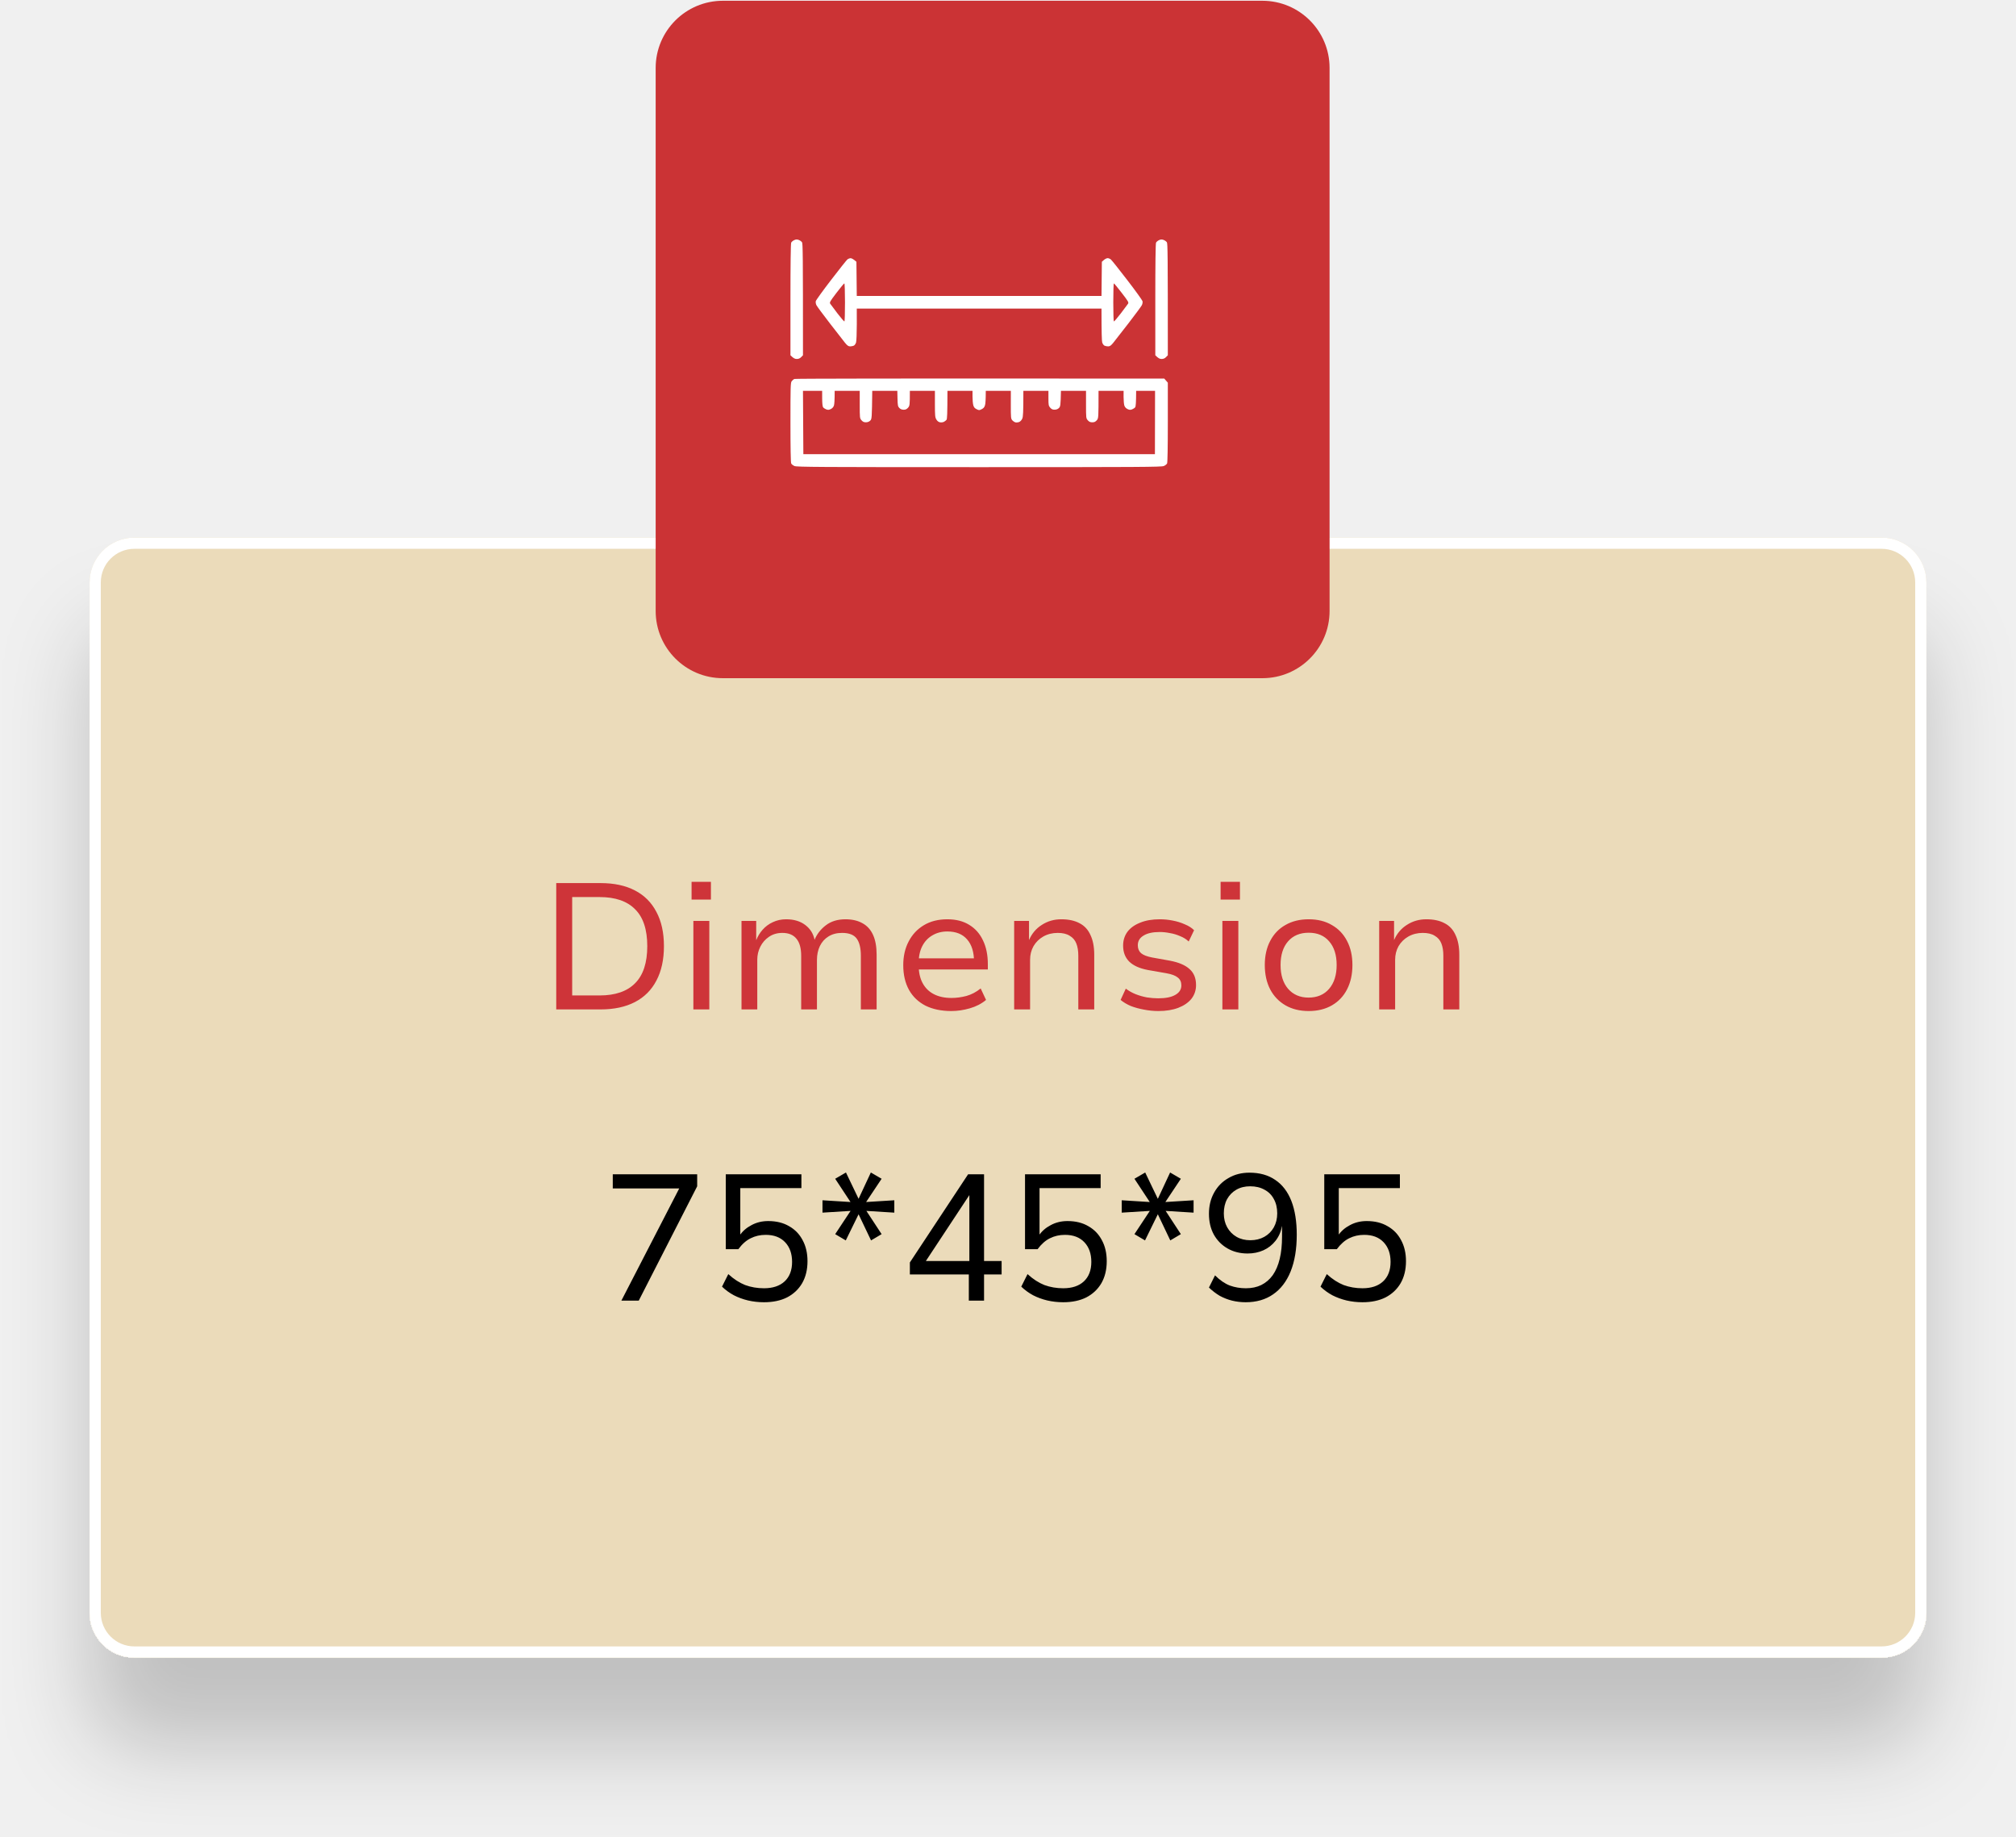
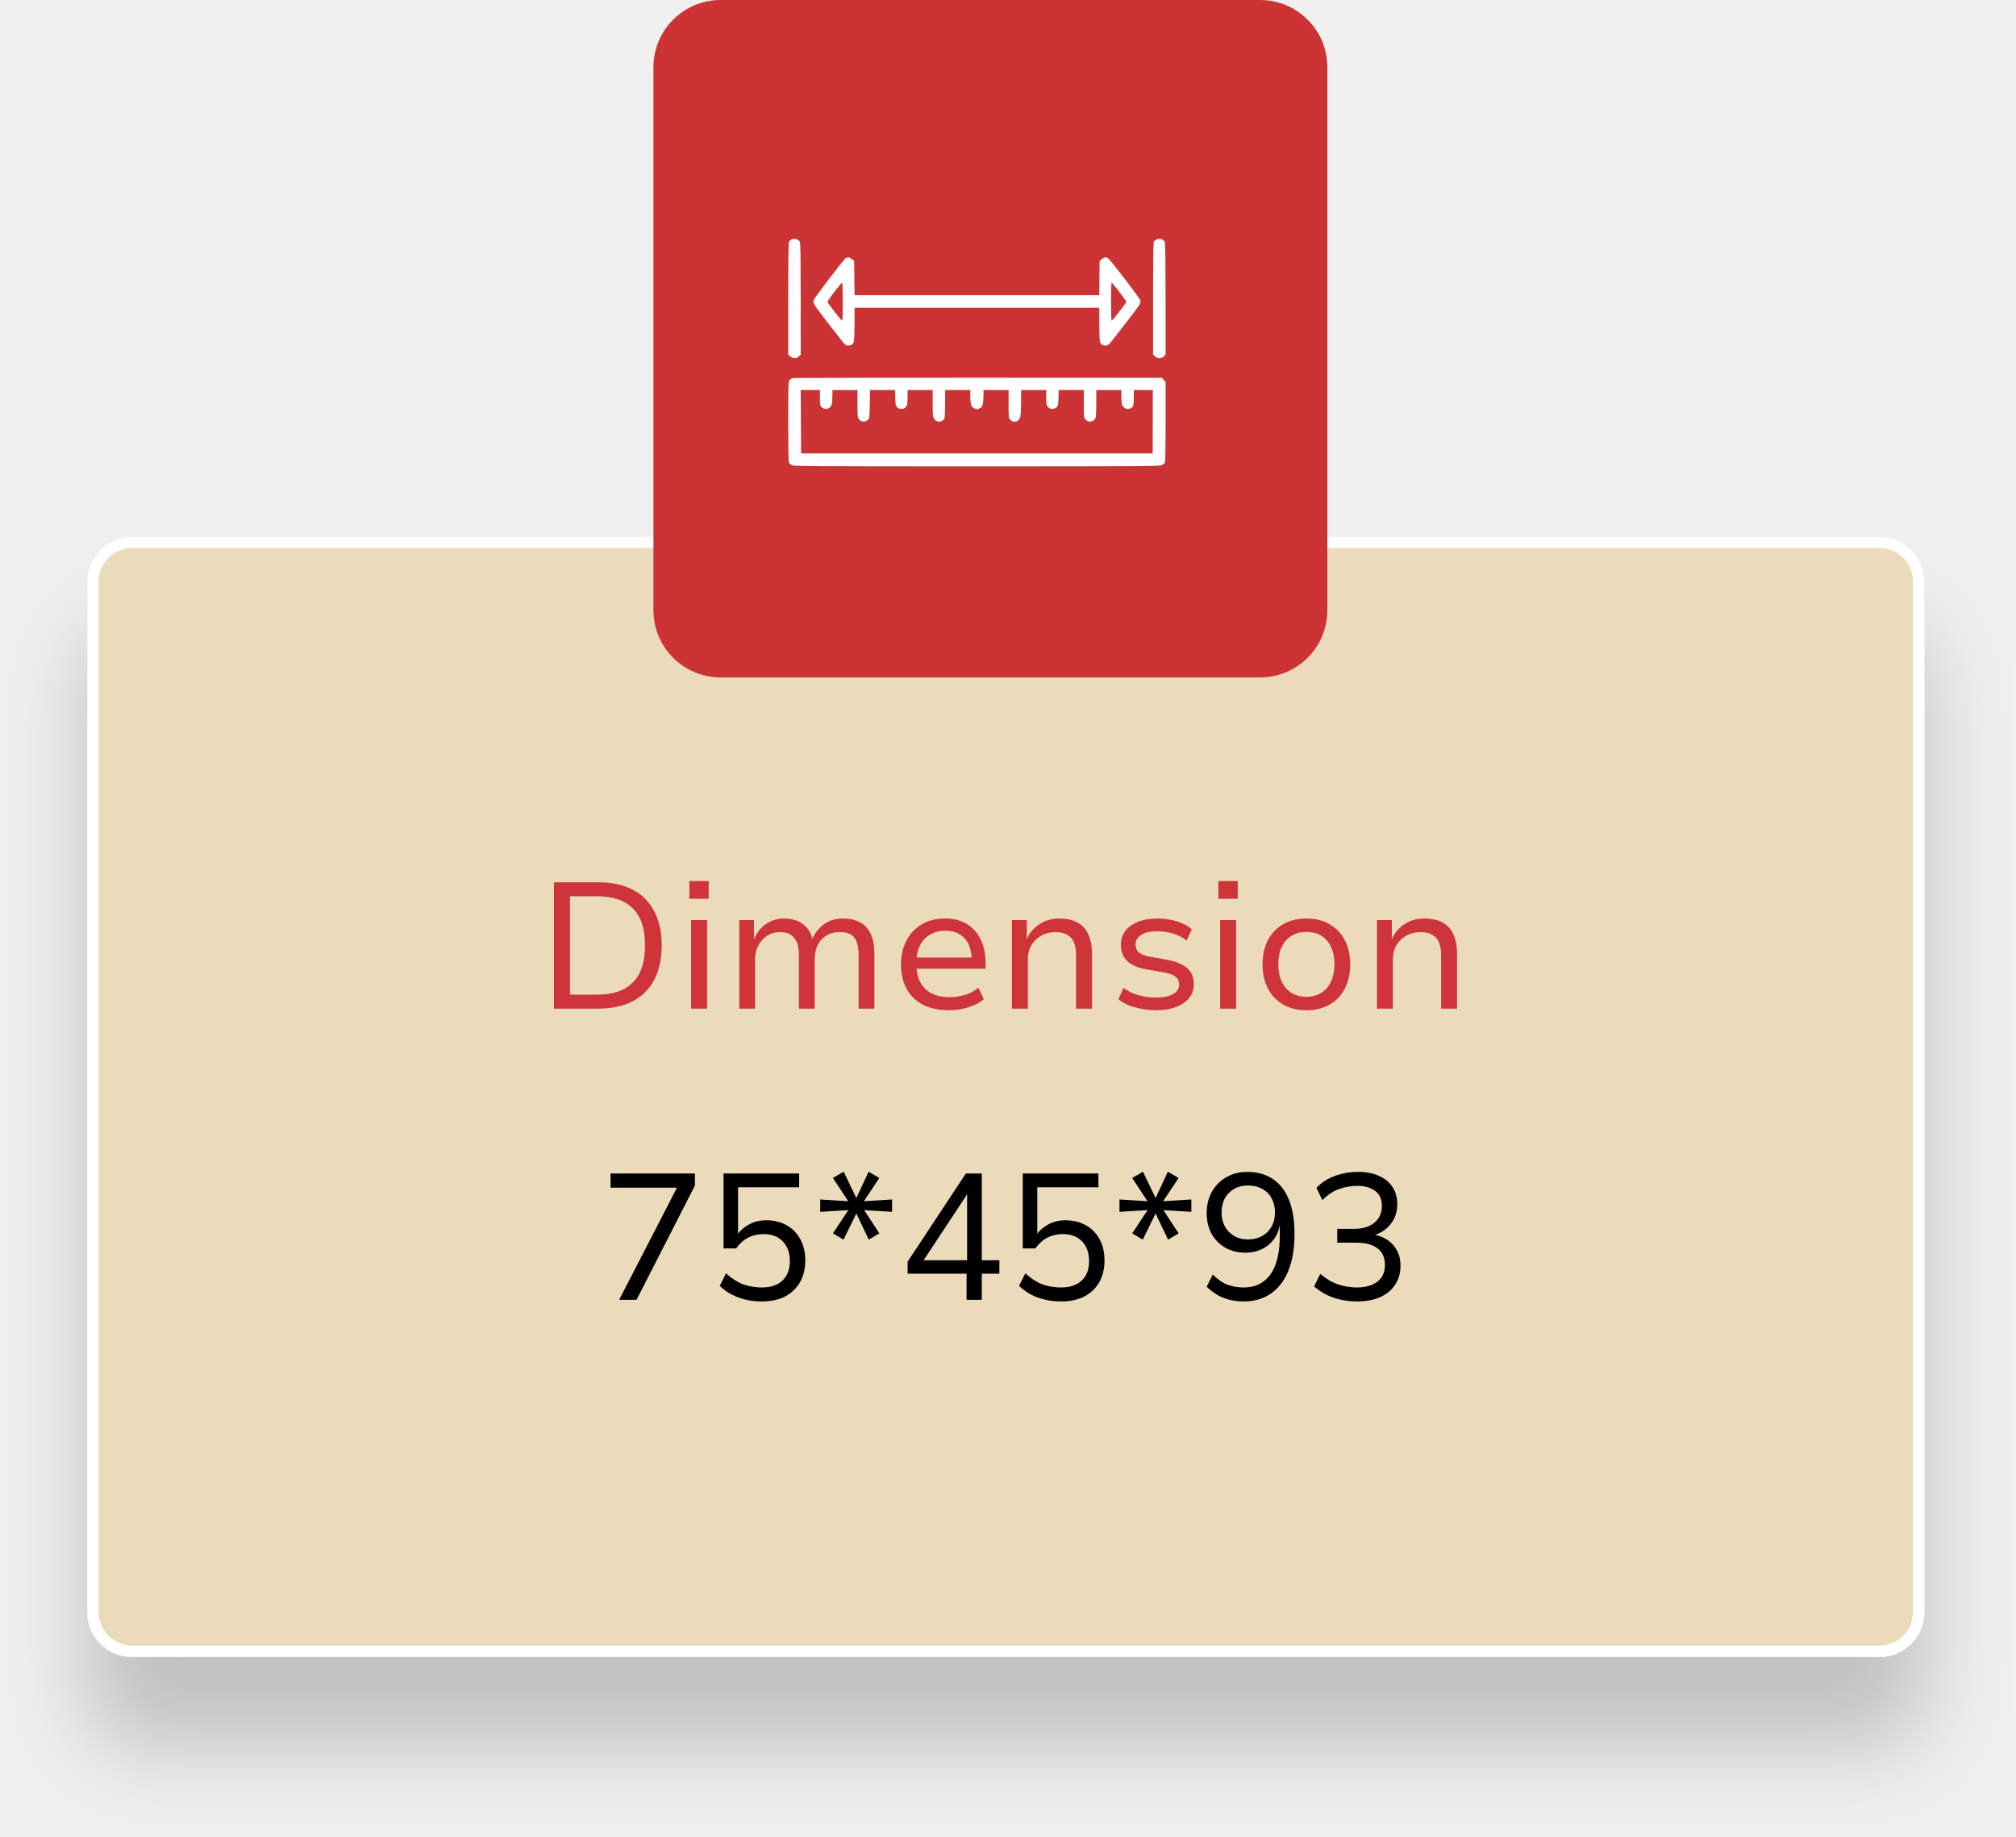
<svg xmlns="http://www.w3.org/2000/svg" width="90" height="82" viewBox="0 0 90 82" fill="none">
-   <g filter="url(#filter0_d_535_573)">
-     <rect x="4" y="24" width="82" height="50" rx="2" fill="#EBDBBA" />
-     <rect x="4.25" y="24.25" width="81.5" height="49.5" rx="1.75" stroke="white" stroke-width="0.5" />
+   <g filter="url(#filter0_d_957_241)">
+     <rect x="3.9" y="23.966" width="82" height="50" rx="2" fill="#EBDBBA" />
+     <rect x="4.15" y="24.216" width="81.5" height="49.5" rx="1.75" stroke="white" stroke-width="0.5" />
  </g>
-   <rect x="29.271" y="0.034" width="30.085" height="30.242" rx="3" fill="#CB3335" />
-   <g clip-path="url(#clip0_535_573)">
-     <path fill-rule="evenodd" clip-rule="evenodd" d="M35.658 10.711C35.714 10.732 35.779 10.779 35.804 10.815C35.84 10.869 35.848 11.34 35.847 15.86L35.767 15.942C35.71 16 35.65 16.025 35.569 16.025C35.489 16.025 35.427 16 35.288 15.86V13.379C35.288 11.791 35.3 10.874 35.321 10.832C35.339 10.796 35.4 10.745 35.455 10.72C35.534 10.684 35.578 10.682 35.658 10.711ZM51.946 10.711C52.002 10.732 52.067 10.779 52.092 10.815C52.128 10.869 52.136 11.34 52.135 15.86L52.055 15.942C51.998 16 51.938 16.025 51.857 16.025C51.777 16.025 51.715 16 51.576 15.86V13.379C51.576 11.791 51.588 10.874 51.609 10.832C51.627 10.796 51.688 10.745 51.743 10.72C51.822 10.684 51.867 10.682 51.946 10.711ZM51.977 16.902L52.135 17.084V18.853C52.135 19.967 52.123 20.647 52.102 20.689C52.084 20.726 52.018 20.778 51.954 20.805C51.853 20.849 50.863 20.855 43.712 20.855C36.56 20.855 35.57 20.849 35.469 20.805C35.405 20.778 35.339 20.726 35.321 20.689C35.3 20.647 35.288 19.969 35.288 18.861C35.288 17.296 35.293 17.091 35.34 17.023C35.37 16.981 35.425 16.934 35.464 16.918C35.504 16.902 39.168 16.892 51.977 16.902ZM35.864 20.276H51.559L51.565 17.447H50.721C50.719 17.999 50.703 18.146 50.678 18.181C50.656 18.212 50.594 18.254 50.539 18.275C50.46 18.305 50.42 18.302 50.334 18.261C50.264 18.226 50.215 18.171 50.193 18.101C50.175 18.041 50.16 17.87 50.16 17.72L50.161 17.447H49.042C49.042 18.659 49.041 18.673 48.963 18.762C48.903 18.83 48.853 18.853 48.763 18.853C48.672 18.853 48.622 18.83 48.562 18.762C48.485 18.673 48.483 18.659 48.483 18.059V17.447H47.364C47.349 18.102 47.34 18.149 47.274 18.214C47.227 18.262 47.16 18.288 47.083 18.289C46.993 18.291 46.944 18.268 46.884 18.2C46.812 18.117 46.805 18.081 46.805 17.778V17.447H45.686C45.686 18.436 45.674 18.6 45.637 18.688C45.607 18.758 45.551 18.817 45.497 18.839C45.447 18.858 45.373 18.865 45.332 18.855C45.291 18.845 45.228 18.803 45.192 18.762C45.13 18.693 45.125 18.644 45.126 18.068L45.127 17.447H44.008C44.008 17.845 43.993 18.016 43.975 18.084C43.95 18.177 43.913 18.223 43.827 18.266C43.717 18.321 43.706 18.321 43.596 18.266C43.51 18.223 43.473 18.177 43.449 18.084C43.431 18.016 43.416 17.845 43.416 17.704L43.416 17.447H42.297C42.295 18.503 42.283 18.703 42.255 18.741C42.233 18.769 42.181 18.81 42.14 18.831C42.1 18.853 42.022 18.863 41.968 18.853C41.902 18.842 41.847 18.801 41.803 18.729C41.744 18.632 41.738 18.563 41.737 18.035V17.447H40.619C40.619 18.081 40.612 18.117 40.539 18.2C40.48 18.267 40.429 18.291 40.343 18.291C40.265 18.291 40.201 18.266 40.151 18.215C40.084 18.148 40.075 18.104 40.067 17.794L40.059 17.447H38.94C38.924 18.674 38.921 18.706 38.851 18.776C38.803 18.824 38.736 18.851 38.659 18.852C38.569 18.853 38.52 18.831 38.46 18.762C38.383 18.673 38.381 18.659 38.381 18.059V17.447H37.262C37.263 17.87 37.248 18.041 37.23 18.101C37.208 18.171 37.16 18.226 37.09 18.261C37.003 18.302 36.964 18.305 36.884 18.275C36.83 18.254 36.767 18.212 36.745 18.181C36.72 18.146 36.705 17.999 36.704 17.787L36.703 17.447H35.847L35.864 20.276ZM37.974 11.527C38.017 11.527 38.093 11.563 38.233 11.686L38.249 13.213H49.174L49.19 11.686L49.281 11.606C49.331 11.563 49.405 11.526 49.445 11.525C49.486 11.524 49.552 11.55 49.592 11.583C49.631 11.616 49.961 12.029 50.324 12.502C50.688 12.975 50.994 13.4 51.005 13.445C51.016 13.493 51.003 13.57 50.974 13.627C50.946 13.681 50.676 14.046 50.375 14.437C50.073 14.829 49.768 15.219 49.697 15.306C49.596 15.429 49.548 15.463 49.47 15.463C49.416 15.463 49.342 15.448 49.306 15.43C49.269 15.412 49.225 15.348 49.206 15.289C49.188 15.23 49.173 14.865 49.174 13.776H38.249L38.25 14.479C38.25 14.865 38.235 15.23 38.217 15.289C38.199 15.348 38.154 15.412 38.118 15.43C38.082 15.448 38.008 15.463 37.953 15.463C37.876 15.463 37.827 15.429 37.726 15.306C37.655 15.219 37.35 14.829 37.049 14.437C36.747 14.046 36.477 13.681 36.45 13.627C36.42 13.57 36.407 13.493 36.419 13.445C36.429 13.4 36.735 12.975 37.099 12.502C37.462 12.029 37.79 11.616 37.828 11.584C37.865 11.553 37.931 11.527 37.974 11.527ZM37.065 13.561C37.088 13.597 37.235 13.793 37.39 13.995C37.546 14.198 37.685 14.358 37.698 14.351C37.712 14.344 37.723 13.959 37.723 13.495C37.723 13.028 37.71 12.651 37.694 12.651C37.678 12.651 37.52 12.841 37.343 13.073C37.053 13.454 37.026 13.501 37.065 13.561ZM49.725 14.351C49.739 14.358 49.877 14.198 50.033 13.995C50.188 13.793 50.335 13.597 50.358 13.561C50.397 13.501 50.37 13.454 50.075 13.072C49.896 12.839 49.739 12.649 49.725 12.65C49.712 12.65 49.7 13.031 49.7 13.495C49.7 13.959 49.712 14.344 49.725 14.351Z" fill="white" />
+   <rect x="29.171" width="30.085" height="30.242" rx="3" fill="#CB3335" />
+   <g clip-path="url(#clip0_957_241)">
+     <path fill-rule="evenodd" clip-rule="evenodd" d="M35.558 10.677C35.614 10.697 35.679 10.744 35.703 10.78C35.74 10.834 35.748 11.305 35.747 15.825L35.667 15.908C35.61 15.965 35.55 15.99 35.469 15.99C35.389 15.99 35.327 15.965 35.188 15.825V13.344C35.188 11.756 35.2 10.839 35.221 10.797C35.239 10.761 35.299 10.71 35.355 10.685C35.434 10.649 35.478 10.648 35.558 10.677ZM51.846 10.677C51.902 10.697 51.967 10.744 51.992 10.78C52.028 10.834 52.036 11.305 52.035 15.825L51.955 15.908C51.898 15.965 51.838 15.99 51.757 15.99C51.677 15.99 51.615 15.965 51.476 15.825V13.344C51.476 11.756 51.488 10.839 51.509 10.797C51.527 10.761 51.587 10.71 51.643 10.685C51.722 10.649 51.767 10.648 51.846 10.677ZM51.876 16.867L52.035 17.049V18.818C52.035 19.932 52.023 20.613 52.002 20.654C51.984 20.691 51.918 20.743 51.854 20.77C51.753 20.814 50.763 20.82 43.612 20.82C36.46 20.82 35.47 20.814 35.369 20.77C35.305 20.743 35.239 20.691 35.221 20.654C35.2 20.613 35.188 19.934 35.188 18.827C35.188 17.261 35.193 17.057 35.24 16.988C35.269 16.946 35.325 16.899 35.364 16.883C35.403 16.867 39.068 16.857 51.876 16.867ZM35.764 20.241H51.459L51.465 17.413H50.62C50.619 17.964 50.603 18.111 50.578 18.146C50.556 18.177 50.494 18.219 50.439 18.24C50.36 18.271 50.32 18.268 50.234 18.226C50.164 18.191 50.115 18.136 50.093 18.066C50.075 18.007 50.06 17.836 50.06 17.685L50.061 17.413H48.942C48.942 18.624 48.941 18.638 48.863 18.727C48.803 18.796 48.753 18.818 48.663 18.818C48.572 18.818 48.522 18.796 48.462 18.727C48.385 18.638 48.383 18.624 48.383 18.024V17.413H47.264C47.249 18.067 47.239 18.114 47.174 18.179C47.127 18.227 47.059 18.253 46.982 18.254C46.892 18.256 46.844 18.233 46.784 18.165C46.712 18.082 46.705 18.046 46.705 17.743V17.413H45.586C45.586 18.401 45.574 18.565 45.536 18.653C45.507 18.723 45.451 18.783 45.397 18.804C45.347 18.823 45.273 18.83 45.232 18.82C45.191 18.81 45.128 18.768 45.092 18.727C45.03 18.658 45.025 18.609 45.026 18.033L45.026 17.413H43.908C43.907 17.81 43.893 17.981 43.874 18.049C43.85 18.142 43.813 18.188 43.727 18.231C43.617 18.286 43.606 18.286 43.496 18.231C43.41 18.188 43.373 18.142 43.349 18.049C43.331 17.981 43.316 17.81 43.316 17.669L43.315 17.413H42.197C42.195 18.468 42.182 18.669 42.154 18.706C42.133 18.734 42.081 18.775 42.04 18.797C41.999 18.818 41.922 18.828 41.868 18.818C41.802 18.807 41.747 18.766 41.703 18.694C41.644 18.597 41.638 18.528 41.637 18V17.413H40.519C40.519 18.046 40.512 18.082 40.439 18.165C40.38 18.232 40.329 18.256 40.242 18.256C40.164 18.256 40.101 18.231 40.051 18.181C39.983 18.113 39.974 18.07 39.967 17.759L39.959 17.413H38.84C38.824 18.639 38.821 18.671 38.751 18.741C38.703 18.789 38.636 18.816 38.559 18.817C38.469 18.818 38.42 18.796 38.36 18.727C38.283 18.638 38.281 18.624 38.281 18.024V17.413H37.162C37.163 17.836 37.148 18.007 37.13 18.066C37.108 18.136 37.059 18.191 36.989 18.226C36.903 18.268 36.863 18.271 36.784 18.24C36.729 18.219 36.667 18.177 36.645 18.146C36.62 18.111 36.604 17.964 36.604 17.752L36.603 17.413H35.747L35.764 20.241ZM37.874 11.492C37.917 11.492 37.993 11.528 38.133 11.651L38.149 13.179H49.074L49.09 11.651L49.181 11.571C49.23 11.528 49.304 11.491 49.345 11.49C49.386 11.489 49.452 11.515 49.491 11.548C49.531 11.581 49.861 11.994 50.224 12.467C50.588 12.94 50.894 13.365 50.905 13.41C50.916 13.458 50.903 13.535 50.874 13.592C50.846 13.647 50.576 14.011 50.275 14.402C49.973 14.794 49.668 15.184 49.597 15.271C49.496 15.395 49.448 15.428 49.37 15.428C49.316 15.428 49.242 15.413 49.205 15.395C49.169 15.377 49.124 15.313 49.106 15.254C49.088 15.195 49.073 14.831 49.074 13.741H38.149L38.15 14.444C38.15 14.831 38.135 15.195 38.117 15.254C38.099 15.313 38.054 15.377 38.018 15.395C37.981 15.413 37.907 15.428 37.853 15.428C37.776 15.428 37.727 15.395 37.626 15.271C37.555 15.184 37.25 14.794 36.949 14.402C36.647 14.011 36.377 13.647 36.349 13.592C36.32 13.535 36.307 13.458 36.319 13.41C36.329 13.365 36.635 12.94 36.999 12.467C37.362 11.994 37.69 11.581 37.727 11.55C37.765 11.518 37.83 11.492 37.874 11.492ZM36.964 13.526C36.988 13.562 37.135 13.758 37.29 13.96C37.446 14.163 37.585 14.323 37.598 14.316C37.612 14.309 37.623 13.924 37.623 13.46C37.623 12.993 37.61 12.616 37.593 12.616C37.578 12.616 37.42 12.806 37.243 13.038C36.953 13.419 36.926 13.466 36.964 13.526ZM49.625 14.316C49.639 14.323 49.777 14.163 49.933 13.96C50.088 13.758 50.235 13.562 50.258 13.526C50.297 13.466 50.27 13.419 49.975 13.037C49.796 12.804 49.639 12.614 49.625 12.615C49.611 12.616 49.6 12.996 49.6 13.46C49.6 13.924 49.611 14.309 49.625 14.316Z" fill="white" />
  </g>
-   <path d="M24.832 45.063V39.423H26.808C27.411 39.423 27.923 39.532 28.344 39.751C28.765 39.969 29.085 40.289 29.304 40.711C29.528 41.127 29.64 41.636 29.64 42.239C29.64 42.841 29.528 43.353 29.304 43.775C29.085 44.196 28.765 44.516 28.344 44.735C27.923 44.953 27.411 45.063 26.808 45.063H24.832ZM25.544 44.439H26.768C27.467 44.439 27.995 44.257 28.352 43.895C28.715 43.532 28.896 42.98 28.896 42.239C28.896 41.497 28.715 40.948 28.352 40.591C27.995 40.228 27.467 40.047 26.768 40.047H25.544V44.439ZM30.874 40.159V39.367H31.738V40.159H30.874ZM30.954 45.063V41.111H31.666V45.063H30.954ZM33.103 45.063V41.111H33.759V41.975C33.828 41.799 33.924 41.641 34.047 41.503C34.175 41.359 34.327 41.247 34.503 41.167C34.684 41.081 34.882 41.039 35.095 41.039C35.442 41.039 35.727 41.124 35.951 41.295C36.175 41.465 36.314 41.689 36.367 41.967H36.359C36.466 41.705 36.634 41.487 36.863 41.311C37.098 41.129 37.391 41.039 37.743 41.039C38.042 41.039 38.295 41.097 38.503 41.215C38.711 41.327 38.868 41.5 38.975 41.735C39.082 41.969 39.135 42.265 39.135 42.623V45.063H38.431V42.671C38.431 42.329 38.37 42.073 38.247 41.903C38.124 41.732 37.906 41.647 37.591 41.647C37.356 41.647 37.154 41.7 36.983 41.807C36.818 41.908 36.69 42.052 36.599 42.239C36.514 42.42 36.471 42.625 36.471 42.855V45.063H35.767V42.671C35.767 42.335 35.698 42.081 35.559 41.911C35.42 41.735 35.21 41.647 34.927 41.647C34.698 41.647 34.498 41.705 34.327 41.823C34.162 41.935 34.034 42.081 33.943 42.263C33.852 42.444 33.807 42.636 33.807 42.839V45.063H33.103ZM42.468 45.135C42.025 45.135 41.641 45.055 41.316 44.895C40.996 44.729 40.75 44.495 40.58 44.191C40.409 43.881 40.324 43.513 40.324 43.087C40.324 42.687 40.404 42.335 40.564 42.031C40.724 41.721 40.95 41.479 41.244 41.303C41.537 41.127 41.886 41.039 42.292 41.039C42.676 41.039 43.001 41.121 43.268 41.287C43.54 41.452 43.745 41.684 43.884 41.983C44.028 42.281 44.1 42.636 44.1 43.047V43.279H40.86V42.783H43.636L43.484 42.943C43.484 42.505 43.38 42.169 43.172 41.935C42.969 41.7 42.676 41.583 42.292 41.583C42.041 41.583 41.817 41.641 41.62 41.759C41.428 41.871 41.278 42.031 41.172 42.239C41.065 42.447 41.012 42.7 41.012 42.999V43.079C41.012 43.399 41.07 43.668 41.188 43.887C41.305 44.105 41.473 44.271 41.692 44.383C41.91 44.495 42.172 44.551 42.476 44.551C42.694 44.551 42.916 44.521 43.14 44.463C43.369 44.399 43.582 44.287 43.78 44.127L44.02 44.639C43.817 44.809 43.574 44.935 43.292 45.015C43.014 45.095 42.74 45.135 42.468 45.135ZM45.275 45.063V41.111H45.938V41.967C46.066 41.673 46.258 41.447 46.514 41.287C46.77 41.121 47.059 41.039 47.379 41.039C47.704 41.039 47.976 41.097 48.194 41.215C48.413 41.327 48.576 41.503 48.682 41.743C48.794 41.977 48.85 42.271 48.85 42.623V45.063H48.139V42.663C48.139 42.449 48.109 42.268 48.05 42.119C47.992 41.969 47.893 41.855 47.755 41.775C47.621 41.689 47.443 41.647 47.218 41.647C46.984 41.647 46.77 41.7 46.578 41.807C46.392 41.913 46.245 42.057 46.139 42.239C46.037 42.42 45.986 42.623 45.986 42.847V45.063H45.275ZM51.715 45.135C51.496 45.135 51.28 45.113 51.067 45.071C50.859 45.033 50.664 44.98 50.483 44.911C50.307 44.836 50.155 44.745 50.027 44.639L50.259 44.135C50.392 44.236 50.539 44.319 50.699 44.383C50.864 44.447 51.032 44.495 51.203 44.527C51.379 44.553 51.547 44.567 51.707 44.567C52.038 44.567 52.291 44.516 52.467 44.415C52.648 44.313 52.739 44.172 52.739 43.991C52.739 43.836 52.685 43.719 52.579 43.639C52.477 43.553 52.307 43.489 52.067 43.447L51.243 43.303C50.875 43.233 50.597 43.108 50.411 42.927C50.23 42.745 50.139 42.508 50.139 42.215C50.139 41.98 50.203 41.775 50.331 41.599C50.464 41.423 50.654 41.287 50.899 41.191C51.144 41.089 51.438 41.039 51.779 41.039C51.965 41.039 52.155 41.057 52.347 41.095C52.544 41.132 52.725 41.188 52.891 41.263C53.062 41.332 53.2 41.42 53.307 41.527L53.067 42.031C52.96 41.929 52.832 41.849 52.683 41.791C52.539 41.727 52.387 41.681 52.227 41.655C52.072 41.623 51.92 41.607 51.771 41.607C51.462 41.607 51.221 41.66 51.051 41.767C50.88 41.868 50.795 42.012 50.795 42.199C50.795 42.348 50.843 42.465 50.939 42.551C51.04 42.636 51.203 42.7 51.427 42.743L52.227 42.887C52.621 42.961 52.915 43.087 53.107 43.263C53.299 43.433 53.395 43.671 53.395 43.975C53.395 44.209 53.325 44.415 53.187 44.591C53.048 44.761 52.853 44.895 52.603 44.991C52.352 45.087 52.056 45.135 51.715 45.135ZM54.491 40.159V39.367H55.355V40.159H54.491ZM54.571 45.063V41.111H55.283V45.063H54.571ZM58.424 45.135C58.024 45.135 57.678 45.049 57.384 44.879C57.091 44.708 56.864 44.471 56.704 44.167C56.544 43.857 56.464 43.495 56.464 43.079C56.464 42.668 56.544 42.311 56.704 42.007C56.864 41.697 57.091 41.46 57.384 41.295C57.678 41.124 58.024 41.039 58.424 41.039C58.824 41.039 59.168 41.124 59.456 41.295C59.749 41.46 59.976 41.697 60.136 42.007C60.296 42.311 60.376 42.668 60.376 43.079C60.376 43.495 60.296 43.857 60.136 44.167C59.981 44.471 59.758 44.708 59.464 44.879C59.171 45.049 58.824 45.135 58.424 45.135ZM58.416 44.535C58.806 44.535 59.112 44.404 59.336 44.143C59.56 43.881 59.672 43.527 59.672 43.079C59.672 42.631 59.56 42.279 59.336 42.023C59.117 41.767 58.813 41.639 58.424 41.639C58.035 41.639 57.728 41.767 57.504 42.023C57.28 42.279 57.168 42.631 57.168 43.079C57.168 43.527 57.28 43.881 57.504 44.143C57.733 44.404 58.038 44.535 58.416 44.535ZM61.571 45.063V41.111H62.235V41.967C62.363 41.673 62.555 41.447 62.811 41.287C63.067 41.121 63.355 41.039 63.675 41.039C64.001 41.039 64.273 41.097 64.491 41.215C64.71 41.327 64.873 41.503 64.979 41.743C65.091 41.977 65.147 42.271 65.147 42.623V45.063H64.435V42.663C64.435 42.449 64.406 42.268 64.347 42.119C64.289 41.969 64.19 41.855 64.051 41.775C63.918 41.689 63.739 41.647 63.515 41.647C63.281 41.647 63.067 41.7 62.875 41.807C62.689 41.913 62.542 42.057 62.435 42.239C62.334 42.42 62.283 42.623 62.283 42.847V45.063H61.571Z" fill="#CE3439" />
-   <path d="M27.74 58.063L30.5 52.711L30.532 53.055H27.356V52.423H31.124V52.959L28.516 58.063H27.74ZM34.105 58.135C33.859 58.135 33.622 58.108 33.393 58.055C33.169 58.001 32.958 57.924 32.761 57.823C32.563 57.716 32.387 57.588 32.233 57.439L32.513 56.879C32.758 57.103 33.009 57.265 33.265 57.367C33.526 57.463 33.806 57.511 34.105 57.511C34.499 57.511 34.806 57.409 35.025 57.207C35.249 56.999 35.361 56.708 35.361 56.335C35.361 55.967 35.257 55.673 35.049 55.455C34.841 55.236 34.553 55.127 34.185 55.127C33.939 55.127 33.715 55.177 33.513 55.279C33.315 55.375 33.131 55.537 32.961 55.767H32.401V52.423H35.777V53.039H33.049V55.159H33.017C33.145 54.967 33.321 54.812 33.545 54.695C33.769 54.572 34.019 54.511 34.297 54.511C34.659 54.511 34.971 54.588 35.233 54.743C35.494 54.892 35.694 55.1 35.833 55.367C35.977 55.633 36.049 55.945 36.049 56.303C36.049 56.681 35.969 57.009 35.809 57.287C35.649 57.559 35.425 57.769 35.137 57.919C34.849 58.063 34.505 58.135 34.105 58.135ZM37.758 55.375L37.285 55.095L37.989 54.031L38.005 54.055L36.718 54.135V53.583L38.005 53.663L37.981 53.679L37.285 52.623L37.766 52.343L38.334 53.527H38.325L38.877 52.343L39.358 52.623L38.654 53.679L38.63 53.663L39.925 53.583V54.135L38.638 54.055L38.661 54.031L39.358 55.095L38.886 55.375L38.325 54.199H38.334L37.758 55.375ZM43.251 58.063V56.895H40.619V56.359L43.219 52.423H43.931V56.295H44.715V56.895H43.931V58.063H43.251ZM43.275 56.295V53.303H43.307L41.243 56.431L41.187 56.295H43.275ZM47.464 58.135C47.219 58.135 46.981 58.108 46.752 58.055C46.528 58.001 46.317 57.924 46.12 57.823C45.923 57.716 45.747 57.588 45.592 57.439L45.872 56.879C46.117 57.103 46.368 57.265 46.624 57.367C46.885 57.463 47.165 57.511 47.464 57.511C47.859 57.511 48.165 57.409 48.384 57.207C48.608 56.999 48.72 56.708 48.72 56.335C48.72 55.967 48.616 55.673 48.408 55.455C48.2 55.236 47.912 55.127 47.544 55.127C47.299 55.127 47.075 55.177 46.872 55.279C46.675 55.375 46.491 55.537 46.32 55.767H45.76V52.423H49.136V53.039H46.408V55.159H46.376C46.504 54.967 46.68 54.812 46.904 54.695C47.128 54.572 47.379 54.511 47.656 54.511C48.019 54.511 48.331 54.588 48.592 54.743C48.853 54.892 49.053 55.1 49.192 55.367C49.336 55.633 49.408 55.945 49.408 56.303C49.408 56.681 49.328 57.009 49.168 57.287C49.008 57.559 48.784 57.769 48.496 57.919C48.208 58.063 47.864 58.135 47.464 58.135ZM51.117 55.375L50.645 55.095L51.349 54.031L51.365 54.055L50.077 54.135V53.583L51.365 53.663L51.341 53.679L50.645 52.623L51.125 52.343L51.693 53.527H51.685L52.237 52.343L52.717 52.623L52.013 53.679L51.989 53.663L53.285 53.583V54.135L51.997 54.055L52.021 54.031L52.717 55.095L52.245 55.375L51.685 54.199H51.693L51.117 55.375ZM55.611 58.135C55.403 58.135 55.2 58.111 55.002 58.063C54.81 58.015 54.627 57.943 54.45 57.847C54.28 57.745 54.12 57.623 53.971 57.479L54.242 56.935C54.461 57.153 54.682 57.305 54.907 57.391C55.13 57.471 55.368 57.511 55.618 57.511C55.88 57.511 56.109 57.463 56.306 57.367C56.509 57.265 56.68 57.119 56.819 56.927C56.957 56.729 57.061 56.487 57.13 56.199C57.2 55.911 57.234 55.58 57.234 55.207V54.743H57.227C57.184 54.993 57.088 55.212 56.938 55.399C56.794 55.58 56.616 55.719 56.403 55.815C56.189 55.911 55.955 55.959 55.699 55.959C55.362 55.959 55.064 55.884 54.803 55.735C54.541 55.585 54.336 55.377 54.187 55.111C54.042 54.844 53.971 54.535 53.971 54.183C53.971 53.831 54.048 53.516 54.203 53.239C54.357 52.961 54.571 52.745 54.843 52.591C55.114 52.431 55.426 52.351 55.779 52.351C56.237 52.351 56.624 52.46 56.938 52.679C57.253 52.892 57.49 53.204 57.651 53.615C57.81 54.025 57.891 54.527 57.891 55.119C57.891 55.759 57.8 56.305 57.618 56.759C57.437 57.207 57.176 57.548 56.834 57.783C56.498 58.017 56.09 58.135 55.611 58.135ZM55.819 55.367C56.053 55.367 56.261 55.316 56.443 55.215C56.624 55.113 56.765 54.972 56.867 54.791C56.968 54.609 57.019 54.401 57.019 54.167C57.019 53.921 56.968 53.708 56.867 53.527C56.77 53.345 56.632 53.207 56.45 53.111C56.269 53.009 56.056 52.959 55.81 52.959C55.576 52.959 55.37 53.009 55.194 53.111C55.019 53.212 54.88 53.353 54.779 53.535C54.682 53.716 54.635 53.927 54.635 54.167C54.635 54.401 54.685 54.609 54.786 54.791C54.888 54.972 55.026 55.113 55.203 55.215C55.379 55.316 55.584 55.367 55.819 55.367ZM60.823 58.135C60.578 58.135 60.341 58.108 60.111 58.055C59.887 58.001 59.677 57.924 59.479 57.823C59.282 57.716 59.106 57.588 58.951 57.439L59.231 56.879C59.477 57.103 59.727 57.265 59.983 57.367C60.245 57.463 60.525 57.511 60.823 57.511C61.218 57.511 61.525 57.409 61.743 57.207C61.967 56.999 62.079 56.708 62.079 56.335C62.079 55.967 61.975 55.673 61.767 55.455C61.559 55.236 61.271 55.127 60.903 55.127C60.658 55.127 60.434 55.177 60.231 55.279C60.034 55.375 59.85 55.537 59.679 55.767H59.119V52.423H62.495V53.039H59.767V55.159H59.735C59.863 54.967 60.039 54.812 60.263 54.695C60.487 54.572 60.738 54.511 61.015 54.511C61.378 54.511 61.69 54.588 61.951 54.743C62.213 54.892 62.413 55.1 62.551 55.367C62.695 55.633 62.767 55.945 62.767 56.303C62.767 56.681 62.687 57.009 62.527 57.287C62.367 57.559 62.143 57.769 61.855 57.919C61.567 58.063 61.223 58.135 60.823 58.135Z" fill="black" />
+   <path d="M24.732 45.028V39.388H26.708C27.311 39.388 27.823 39.498 28.244 39.716C28.665 39.935 28.985 40.255 29.204 40.676C29.428 41.092 29.54 41.602 29.54 42.204C29.54 42.807 29.428 43.319 29.204 43.74C28.985 44.162 28.665 44.482 28.244 44.7C27.823 44.919 27.311 45.028 26.708 45.028H24.732ZM25.444 44.404H26.668C27.367 44.404 27.895 44.223 28.252 43.86C28.615 43.498 28.796 42.946 28.796 42.204C28.796 41.463 28.615 40.914 28.252 40.556C27.895 40.194 27.367 40.012 26.668 40.012H25.444V44.404ZM30.774 40.124V39.332H31.638V40.124H30.774ZM30.854 45.028V41.076H31.566V45.028H30.854ZM33.003 45.028V41.076H33.659V41.94C33.728 41.764 33.824 41.607 33.947 41.468C34.075 41.324 34.227 41.212 34.403 41.132C34.584 41.047 34.782 41.004 34.995 41.004C35.342 41.004 35.627 41.09 35.851 41.26C36.075 41.431 36.214 41.655 36.267 41.932H36.259C36.366 41.671 36.534 41.452 36.763 41.276C36.998 41.095 37.291 41.004 37.643 41.004C37.942 41.004 38.195 41.063 38.403 41.18C38.611 41.292 38.768 41.466 38.875 41.7C38.982 41.935 39.035 42.231 39.035 42.588V45.028H38.331V42.636C38.331 42.295 38.27 42.039 38.147 41.868C38.024 41.698 37.806 41.612 37.491 41.612C37.256 41.612 37.054 41.666 36.883 41.772C36.718 41.874 36.59 42.018 36.499 42.204C36.414 42.386 36.371 42.591 36.371 42.82V45.028H35.667V42.636C35.667 42.3 35.598 42.047 35.459 41.876C35.32 41.7 35.11 41.612 34.827 41.612C34.598 41.612 34.398 41.671 34.227 41.788C34.062 41.9 33.934 42.047 33.843 42.228C33.752 42.41 33.707 42.602 33.707 42.804V45.028H33.003ZM42.367 45.1C41.925 45.1 41.541 45.02 41.215 44.86C40.895 44.695 40.65 44.46 40.48 44.156C40.309 43.847 40.224 43.479 40.224 43.052C40.224 42.652 40.303 42.3 40.464 41.996C40.623 41.687 40.85 41.444 41.144 41.268C41.437 41.092 41.786 41.004 42.191 41.004C42.575 41.004 42.901 41.087 43.167 41.252C43.44 41.418 43.645 41.65 43.783 41.948C43.928 42.247 43.999 42.602 43.999 43.012V43.244H40.76V42.748H43.535L43.383 42.908C43.383 42.471 43.279 42.135 43.072 41.9C42.869 41.666 42.575 41.548 42.191 41.548C41.941 41.548 41.717 41.607 41.52 41.724C41.328 41.836 41.178 41.996 41.072 42.204C40.965 42.412 40.911 42.666 40.911 42.964V43.044C40.911 43.364 40.97 43.634 41.087 43.852C41.205 44.071 41.373 44.236 41.592 44.348C41.81 44.46 42.072 44.516 42.376 44.516C42.594 44.516 42.816 44.487 43.039 44.428C43.269 44.364 43.482 44.252 43.679 44.092L43.919 44.604C43.717 44.775 43.474 44.9 43.191 44.98C42.914 45.06 42.639 45.1 42.367 45.1ZM45.174 45.028V41.076H45.838V41.932C45.966 41.639 46.158 41.412 46.414 41.252C46.67 41.087 46.958 41.004 47.278 41.004C47.604 41.004 47.876 41.063 48.094 41.18C48.313 41.292 48.476 41.468 48.582 41.708C48.694 41.943 48.75 42.236 48.75 42.588V45.028H48.038V42.628C48.038 42.415 48.009 42.234 47.95 42.084C47.892 41.935 47.793 41.82 47.654 41.74C47.521 41.655 47.342 41.612 47.118 41.612C46.884 41.612 46.67 41.666 46.478 41.772C46.292 41.879 46.145 42.023 46.038 42.204C45.937 42.386 45.886 42.588 45.886 42.812V45.028H45.174ZM51.615 45.1C51.396 45.1 51.18 45.079 50.967 45.036C50.759 44.999 50.564 44.946 50.383 44.876C50.207 44.802 50.055 44.711 49.927 44.604L50.159 44.1C50.292 44.202 50.439 44.284 50.599 44.348C50.764 44.412 50.932 44.46 51.103 44.492C51.279 44.519 51.447 44.532 51.607 44.532C51.937 44.532 52.191 44.482 52.367 44.38C52.548 44.279 52.639 44.138 52.639 43.956C52.639 43.802 52.585 43.684 52.479 43.604C52.377 43.519 52.207 43.455 51.967 43.412L51.143 43.268C50.775 43.199 50.497 43.074 50.311 42.892C50.129 42.711 50.039 42.474 50.039 42.18C50.039 41.946 50.103 41.74 50.231 41.564C50.364 41.388 50.553 41.252 50.799 41.156C51.044 41.055 51.337 41.004 51.679 41.004C51.865 41.004 52.055 41.023 52.247 41.06C52.444 41.098 52.625 41.154 52.791 41.228C52.961 41.298 53.1 41.386 53.207 41.492L52.967 41.996C52.86 41.895 52.732 41.815 52.583 41.756C52.439 41.692 52.287 41.647 52.127 41.62C51.972 41.588 51.82 41.572 51.671 41.572C51.361 41.572 51.121 41.626 50.951 41.732C50.78 41.834 50.695 41.978 50.695 42.164C50.695 42.314 50.743 42.431 50.839 42.516C50.94 42.602 51.103 42.666 51.327 42.708L52.127 42.852C52.521 42.927 52.815 43.052 53.007 43.228C53.199 43.399 53.295 43.636 53.295 43.94C53.295 44.175 53.225 44.38 53.087 44.556C52.948 44.727 52.753 44.86 52.503 44.956C52.252 45.052 51.956 45.1 51.615 45.1ZM54.391 40.124V39.332H55.255V40.124H54.391ZM54.471 45.028V41.076H55.183V45.028H54.471ZM58.324 45.1C57.924 45.1 57.577 45.015 57.284 44.844C56.991 44.674 56.764 44.436 56.604 44.132C56.444 43.823 56.364 43.46 56.364 43.044C56.364 42.634 56.444 42.276 56.604 41.972C56.764 41.663 56.991 41.426 57.284 41.26C57.577 41.09 57.924 41.004 58.324 41.004C58.724 41.004 59.068 41.09 59.356 41.26C59.649 41.426 59.876 41.663 60.036 41.972C60.196 42.276 60.276 42.634 60.276 43.044C60.276 43.46 60.196 43.823 60.036 44.132C59.881 44.436 59.657 44.674 59.364 44.844C59.071 45.015 58.724 45.1 58.324 45.1ZM58.316 44.5C58.705 44.5 59.012 44.37 59.236 44.108C59.46 43.847 59.572 43.492 59.572 43.044C59.572 42.596 59.46 42.244 59.236 41.988C59.017 41.732 58.713 41.604 58.324 41.604C57.935 41.604 57.628 41.732 57.404 41.988C57.18 42.244 57.068 42.596 57.068 43.044C57.068 43.492 57.18 43.847 57.404 44.108C57.633 44.37 57.937 44.5 58.316 44.5ZM61.471 45.028V41.076H62.135V41.932C62.263 41.639 62.455 41.412 62.711 41.252C62.967 41.087 63.255 41.004 63.575 41.004C63.901 41.004 64.173 41.063 64.391 41.18C64.61 41.292 64.773 41.468 64.879 41.708C64.991 41.943 65.047 42.236 65.047 42.588V45.028H64.335V42.628C64.335 42.415 64.306 42.234 64.247 42.084C64.189 41.935 64.09 41.82 63.951 41.74C63.818 41.655 63.639 41.612 63.415 41.612C63.181 41.612 62.967 41.666 62.775 41.772C62.589 41.879 62.442 42.023 62.335 42.204C62.234 42.386 62.183 42.588 62.183 42.812V45.028H61.471Z" fill="#CE3439" />
+   <path d="M27.64 58.028L30.4 52.676L30.432 53.02H27.256V52.388H31.024V52.924L28.416 58.028H27.64ZM34.005 58.1C33.759 58.1 33.522 58.074 33.292 58.02C33.069 57.967 32.858 57.89 32.66 57.788C32.463 57.682 32.287 57.554 32.133 57.404L32.413 56.844C32.658 57.068 32.908 57.231 33.164 57.332C33.426 57.428 33.706 57.476 34.005 57.476C34.399 57.476 34.706 57.375 34.925 57.172C35.148 56.964 35.261 56.674 35.261 56.3C35.261 55.932 35.157 55.639 34.949 55.42C34.74 55.202 34.453 55.092 34.084 55.092C33.839 55.092 33.615 55.143 33.413 55.244C33.215 55.34 33.031 55.503 32.861 55.732H32.3V52.388H35.676V53.004H32.949V55.124H32.916C33.044 54.932 33.221 54.778 33.444 54.66C33.669 54.538 33.919 54.476 34.197 54.476C34.559 54.476 34.871 54.554 35.133 54.708C35.394 54.858 35.594 55.066 35.733 55.332C35.877 55.599 35.949 55.911 35.949 56.268C35.949 56.647 35.868 56.975 35.709 57.252C35.548 57.524 35.325 57.735 35.036 57.884C34.748 58.028 34.404 58.1 34.005 58.1ZM37.657 55.34L37.185 55.06L37.889 53.996L37.905 54.02L36.617 54.1V53.548L37.905 53.628L37.881 53.644L37.185 52.588L37.665 52.308L38.233 53.492H38.225L38.777 52.308L39.257 52.588L38.553 53.644L38.529 53.628L39.825 53.548V54.1L38.537 54.02L38.561 53.996L39.257 55.06L38.785 55.34L38.225 54.164H38.233L37.657 55.34ZM43.151 58.028V56.86H40.519V56.324L43.119 52.388H43.831V56.26H44.615V56.86H43.831V58.028H43.151ZM43.175 56.26V53.268H43.207L41.143 56.396L41.087 56.26H43.175ZM47.364 58.1C47.119 58.1 46.881 58.074 46.652 58.02C46.428 57.967 46.217 57.89 46.02 57.788C45.823 57.682 45.647 57.554 45.492 57.404L45.772 56.844C46.017 57.068 46.268 57.231 46.524 57.332C46.785 57.428 47.065 57.476 47.364 57.476C47.759 57.476 48.065 57.375 48.284 57.172C48.508 56.964 48.62 56.674 48.62 56.3C48.62 55.932 48.516 55.639 48.308 55.42C48.1 55.202 47.812 55.092 47.444 55.092C47.199 55.092 46.975 55.143 46.772 55.244C46.575 55.34 46.391 55.503 46.22 55.732H45.66V52.388H49.036V53.004H46.308V55.124H46.276C46.404 54.932 46.58 54.778 46.804 54.66C47.028 54.538 47.279 54.476 47.556 54.476C47.919 54.476 48.231 54.554 48.492 54.708C48.753 54.858 48.953 55.066 49.092 55.332C49.236 55.599 49.308 55.911 49.308 56.268C49.308 56.647 49.228 56.975 49.068 57.252C48.908 57.524 48.684 57.735 48.396 57.884C48.108 58.028 47.764 58.1 47.364 58.1ZM51.017 55.34L50.545 55.06L51.249 53.996L51.265 54.02L49.977 54.1V53.548L51.265 53.628L51.241 53.644L50.545 52.588L51.025 52.308L51.593 53.492H51.585L52.137 52.308L52.617 52.588L51.913 53.644L51.889 53.628L53.185 53.548V54.1L51.897 54.02L51.921 53.996L52.617 55.06L52.145 55.34L51.585 54.164H51.593L51.017 55.34ZM55.51 58.1C55.302 58.1 55.1 58.076 54.902 58.028C54.71 57.98 54.526 57.908 54.35 57.812C54.18 57.711 54.02 57.588 53.87 57.444L54.142 56.9C54.361 57.119 54.582 57.271 54.806 57.356C55.03 57.436 55.268 57.476 55.518 57.476C55.78 57.476 56.009 57.428 56.206 57.332C56.409 57.231 56.58 57.084 56.718 56.892C56.857 56.695 56.961 56.452 57.03 56.164C57.1 55.876 57.134 55.546 57.134 55.172V54.708H57.126C57.084 54.959 56.988 55.178 56.838 55.364C56.694 55.546 56.516 55.684 56.302 55.78C56.089 55.876 55.854 55.924 55.598 55.924C55.262 55.924 54.964 55.85 54.702 55.7C54.441 55.551 54.236 55.343 54.086 55.076C53.942 54.81 53.87 54.5 53.87 54.148C53.87 53.796 53.948 53.482 54.102 53.204C54.257 52.927 54.47 52.711 54.742 52.556C55.014 52.396 55.326 52.316 55.678 52.316C56.137 52.316 56.524 52.426 56.838 52.644C57.153 52.858 57.39 53.17 57.55 53.58C57.71 53.991 57.79 54.492 57.79 55.084C57.79 55.724 57.7 56.271 57.518 56.724C57.337 57.172 57.076 57.514 56.734 57.748C56.398 57.983 55.99 58.1 55.51 58.1ZM55.718 55.332C55.953 55.332 56.161 55.282 56.342 55.18C56.524 55.079 56.665 54.938 56.766 54.756C56.868 54.575 56.918 54.367 56.918 54.132C56.918 53.887 56.868 53.674 56.766 53.492C56.67 53.311 56.532 53.172 56.35 53.076C56.169 52.975 55.956 52.924 55.71 52.924C55.476 52.924 55.27 52.975 55.094 53.076C54.918 53.178 54.78 53.319 54.678 53.5C54.582 53.682 54.534 53.892 54.534 54.132C54.534 54.367 54.585 54.575 54.686 54.756C54.788 54.938 54.926 55.079 55.102 55.18C55.278 55.282 55.484 55.332 55.718 55.332ZM60.579 58.1C60.345 58.1 60.113 58.076 59.883 58.028C59.654 57.98 59.435 57.906 59.227 57.804C59.025 57.703 58.838 57.578 58.667 57.428L58.939 56.868C59.195 57.087 59.462 57.244 59.739 57.34C60.017 57.431 60.297 57.476 60.579 57.476C60.814 57.476 61.025 57.442 61.211 57.372C61.403 57.298 61.553 57.188 61.659 57.044C61.771 56.895 61.827 56.703 61.827 56.468C61.827 56.143 61.718 55.898 61.499 55.732C61.281 55.562 60.963 55.476 60.547 55.476H59.699V54.86H60.443C60.683 54.86 60.897 54.823 61.083 54.748C61.275 54.668 61.425 54.551 61.531 54.396C61.638 54.242 61.691 54.05 61.691 53.82C61.691 53.527 61.59 53.308 61.387 53.164C61.185 53.015 60.923 52.94 60.603 52.94C60.321 52.94 60.043 52.988 59.771 53.084C59.505 53.18 59.259 53.346 59.035 53.58L58.771 53.028C58.995 52.788 59.273 52.61 59.603 52.492C59.934 52.375 60.278 52.316 60.635 52.316C60.993 52.316 61.299 52.375 61.555 52.492C61.817 52.604 62.019 52.77 62.163 52.988C62.307 53.202 62.379 53.46 62.379 53.764C62.379 54.084 62.289 54.367 62.107 54.612C61.926 54.858 61.681 55.031 61.371 55.132V55.124C61.595 55.167 61.793 55.25 61.963 55.372C62.134 55.49 62.27 55.644 62.371 55.836C62.473 56.023 62.523 56.244 62.523 56.5C62.523 56.836 62.441 57.124 62.275 57.364C62.115 57.604 61.889 57.788 61.595 57.916C61.307 58.039 60.969 58.1 60.579 58.1Z" fill="black" />
  <defs>
-     <filter id="filter0_d_535_573" x="0.1" y="24" width="89.8" height="57.9" filterUnits="userSpaceOnUse" color-interpolation-filters="sRGB">
+     <filter id="filter0_d_957_241" x="-9.77516e-05" y="23.966" width="89.8" height="57.9" filterUnits="userSpaceOnUse" color-interpolation-filters="sRGB">
      <feFlood flood-opacity="0" result="BackgroundImageFix" />
      <feColorMatrix in="SourceAlpha" type="matrix" values="0 0 0 0 0 0 0 0 0 0 0 0 0 0 0 0 0 0 127 0" result="hardAlpha" />
      <feOffset dy="4" />
      <feGaussianBlur stdDeviation="1.95" />
      <feComposite in2="hardAlpha" operator="out" />
      <feColorMatrix type="matrix" values="0 0 0 0 0 0 0 0 0 0 0 0 0 0 0 0 0 0 0.2 0" />
-       <feBlend mode="normal" in2="BackgroundImageFix" result="effect1_dropShadow_535_573" />
-       <feBlend mode="normal" in="SourceGraphic" in2="effect1_dropShadow_535_573" result="shape" />
+       <feBlend mode="normal" in2="BackgroundImageFix" result="effect1_dropShadow_957_241" />
+       <feBlend mode="normal" in="SourceGraphic" in2="effect1_dropShadow_957_241" result="shape" />
    </filter>
-     <clipPath id="clip0_535_573">
-       <rect width="16.848" height="16.936" fill="white" transform="translate(35.2881 7.29248)" />
+     <clipPath id="clip0_957_241">
+       <rect width="16.848" height="16.936" fill="white" transform="translate(35.188 7.25781)" />
    </clipPath>
  </defs>
</svg>
